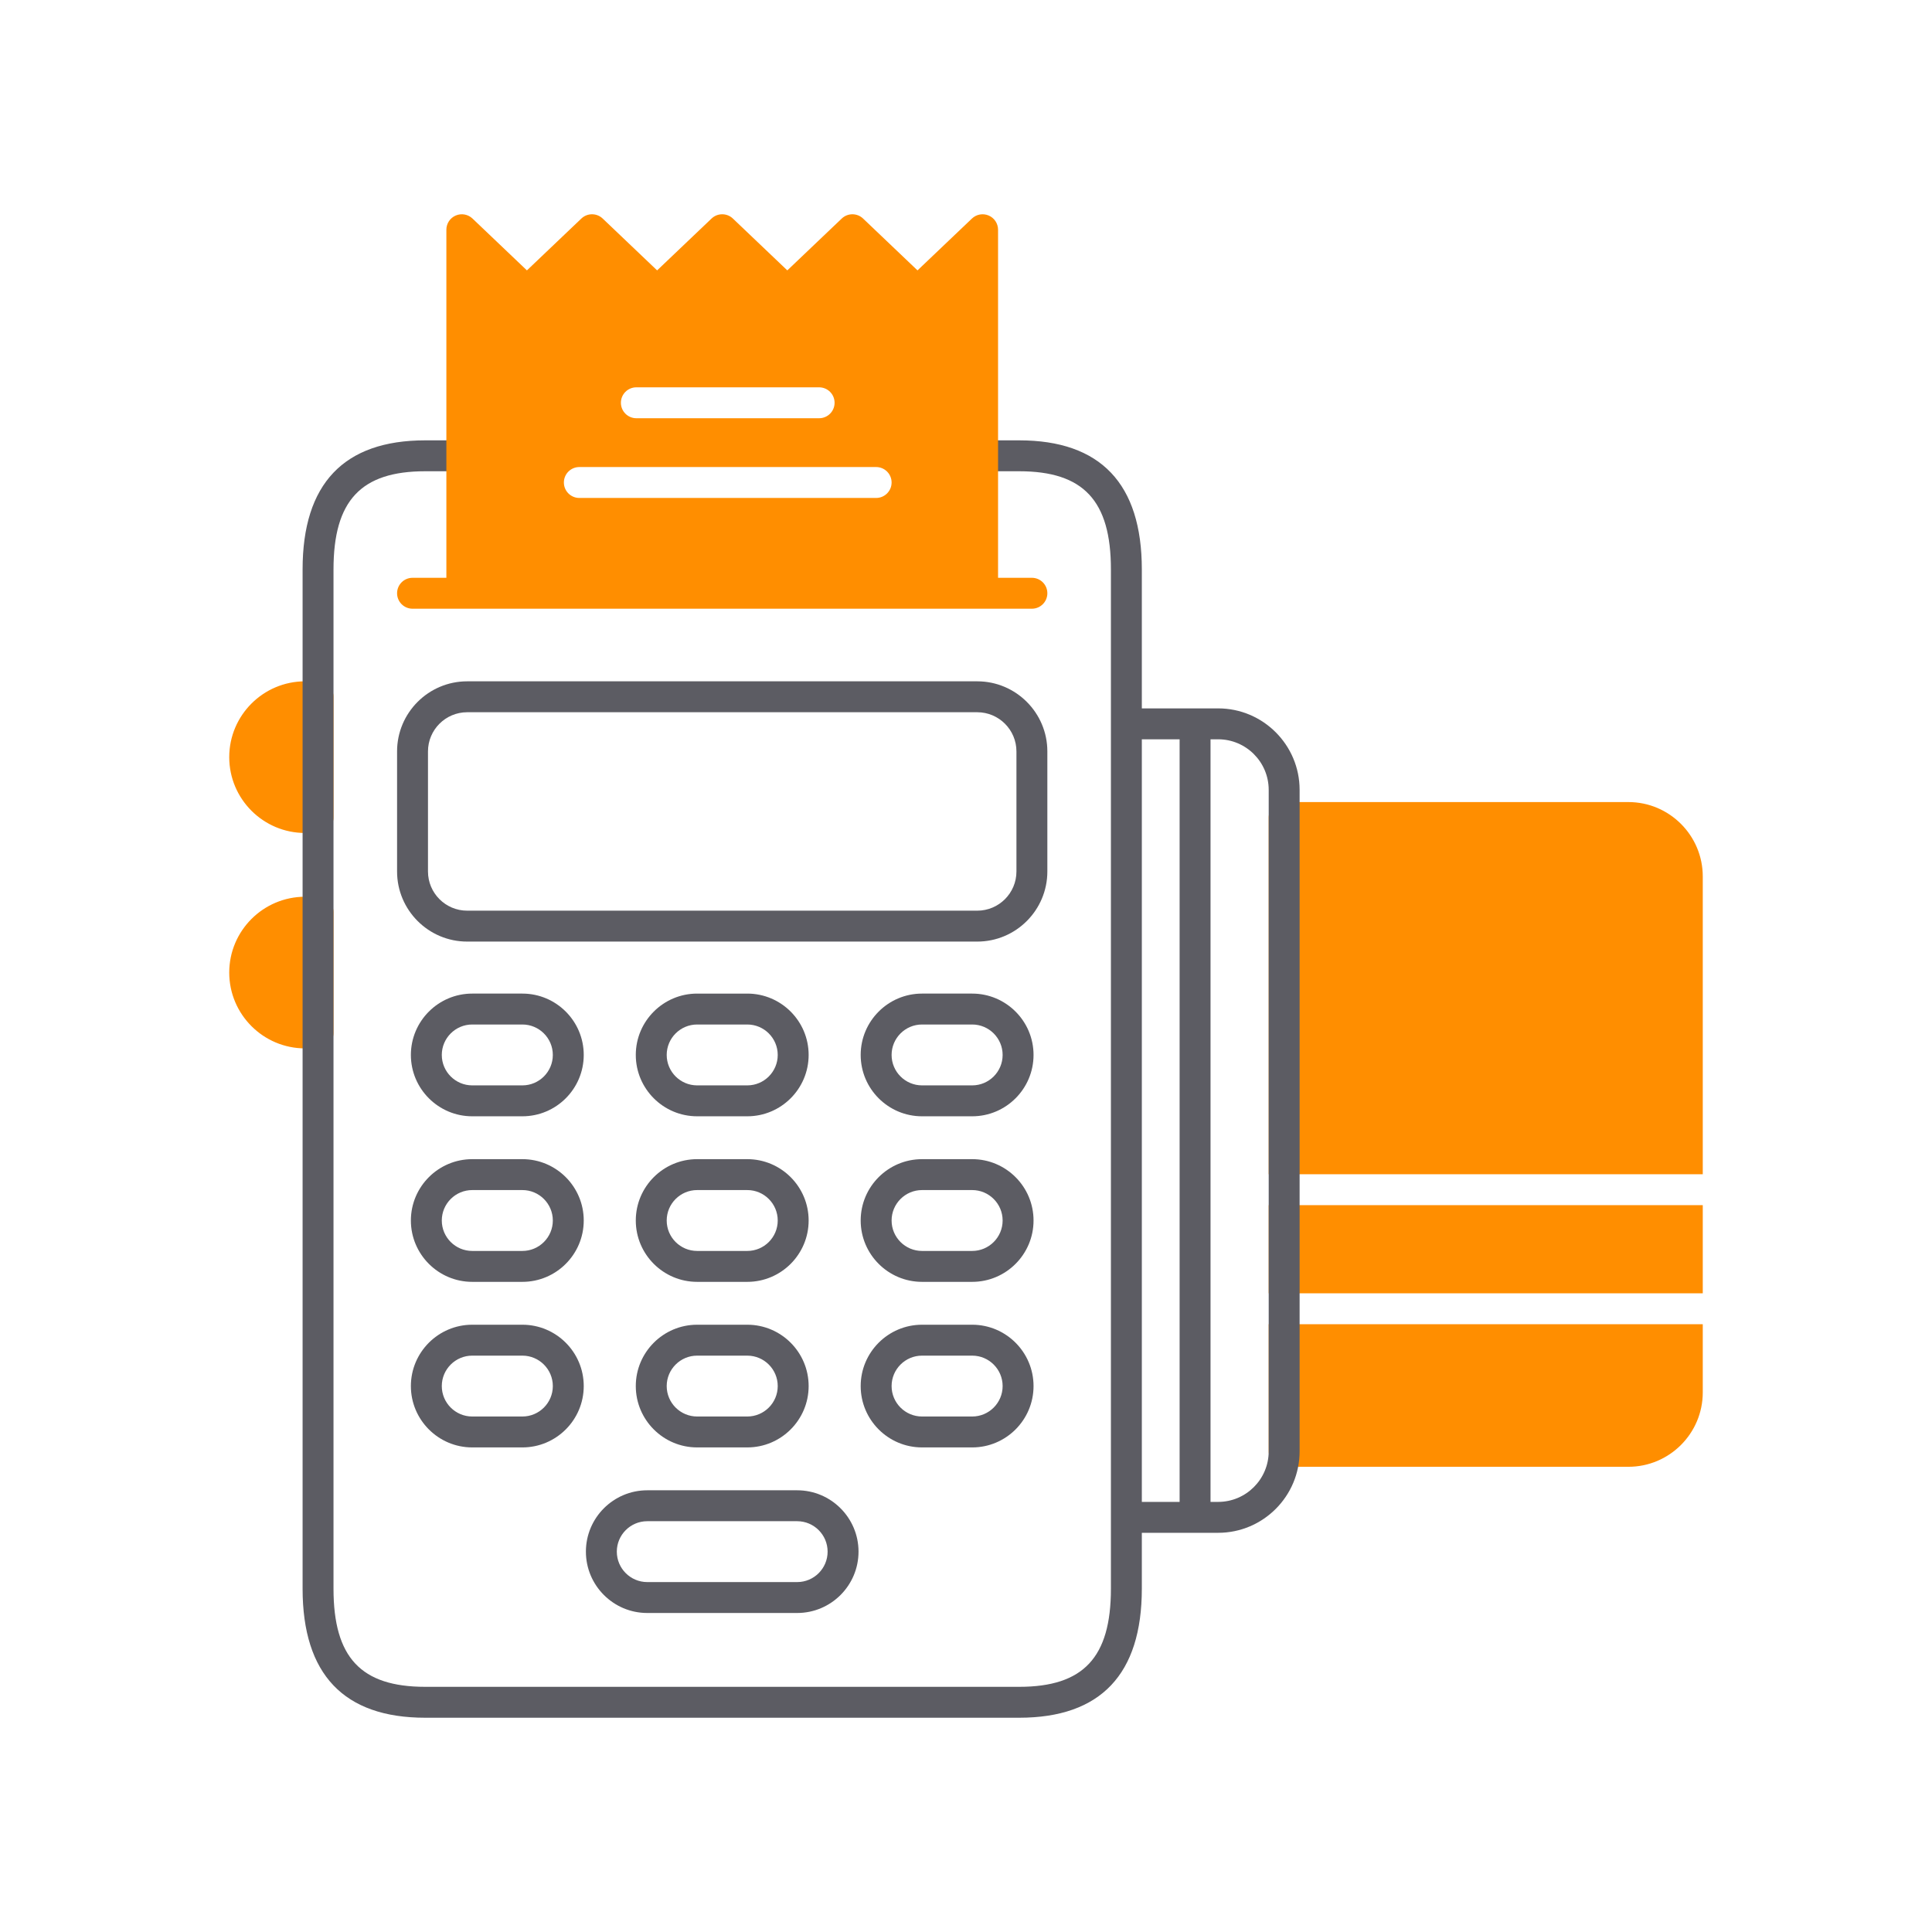
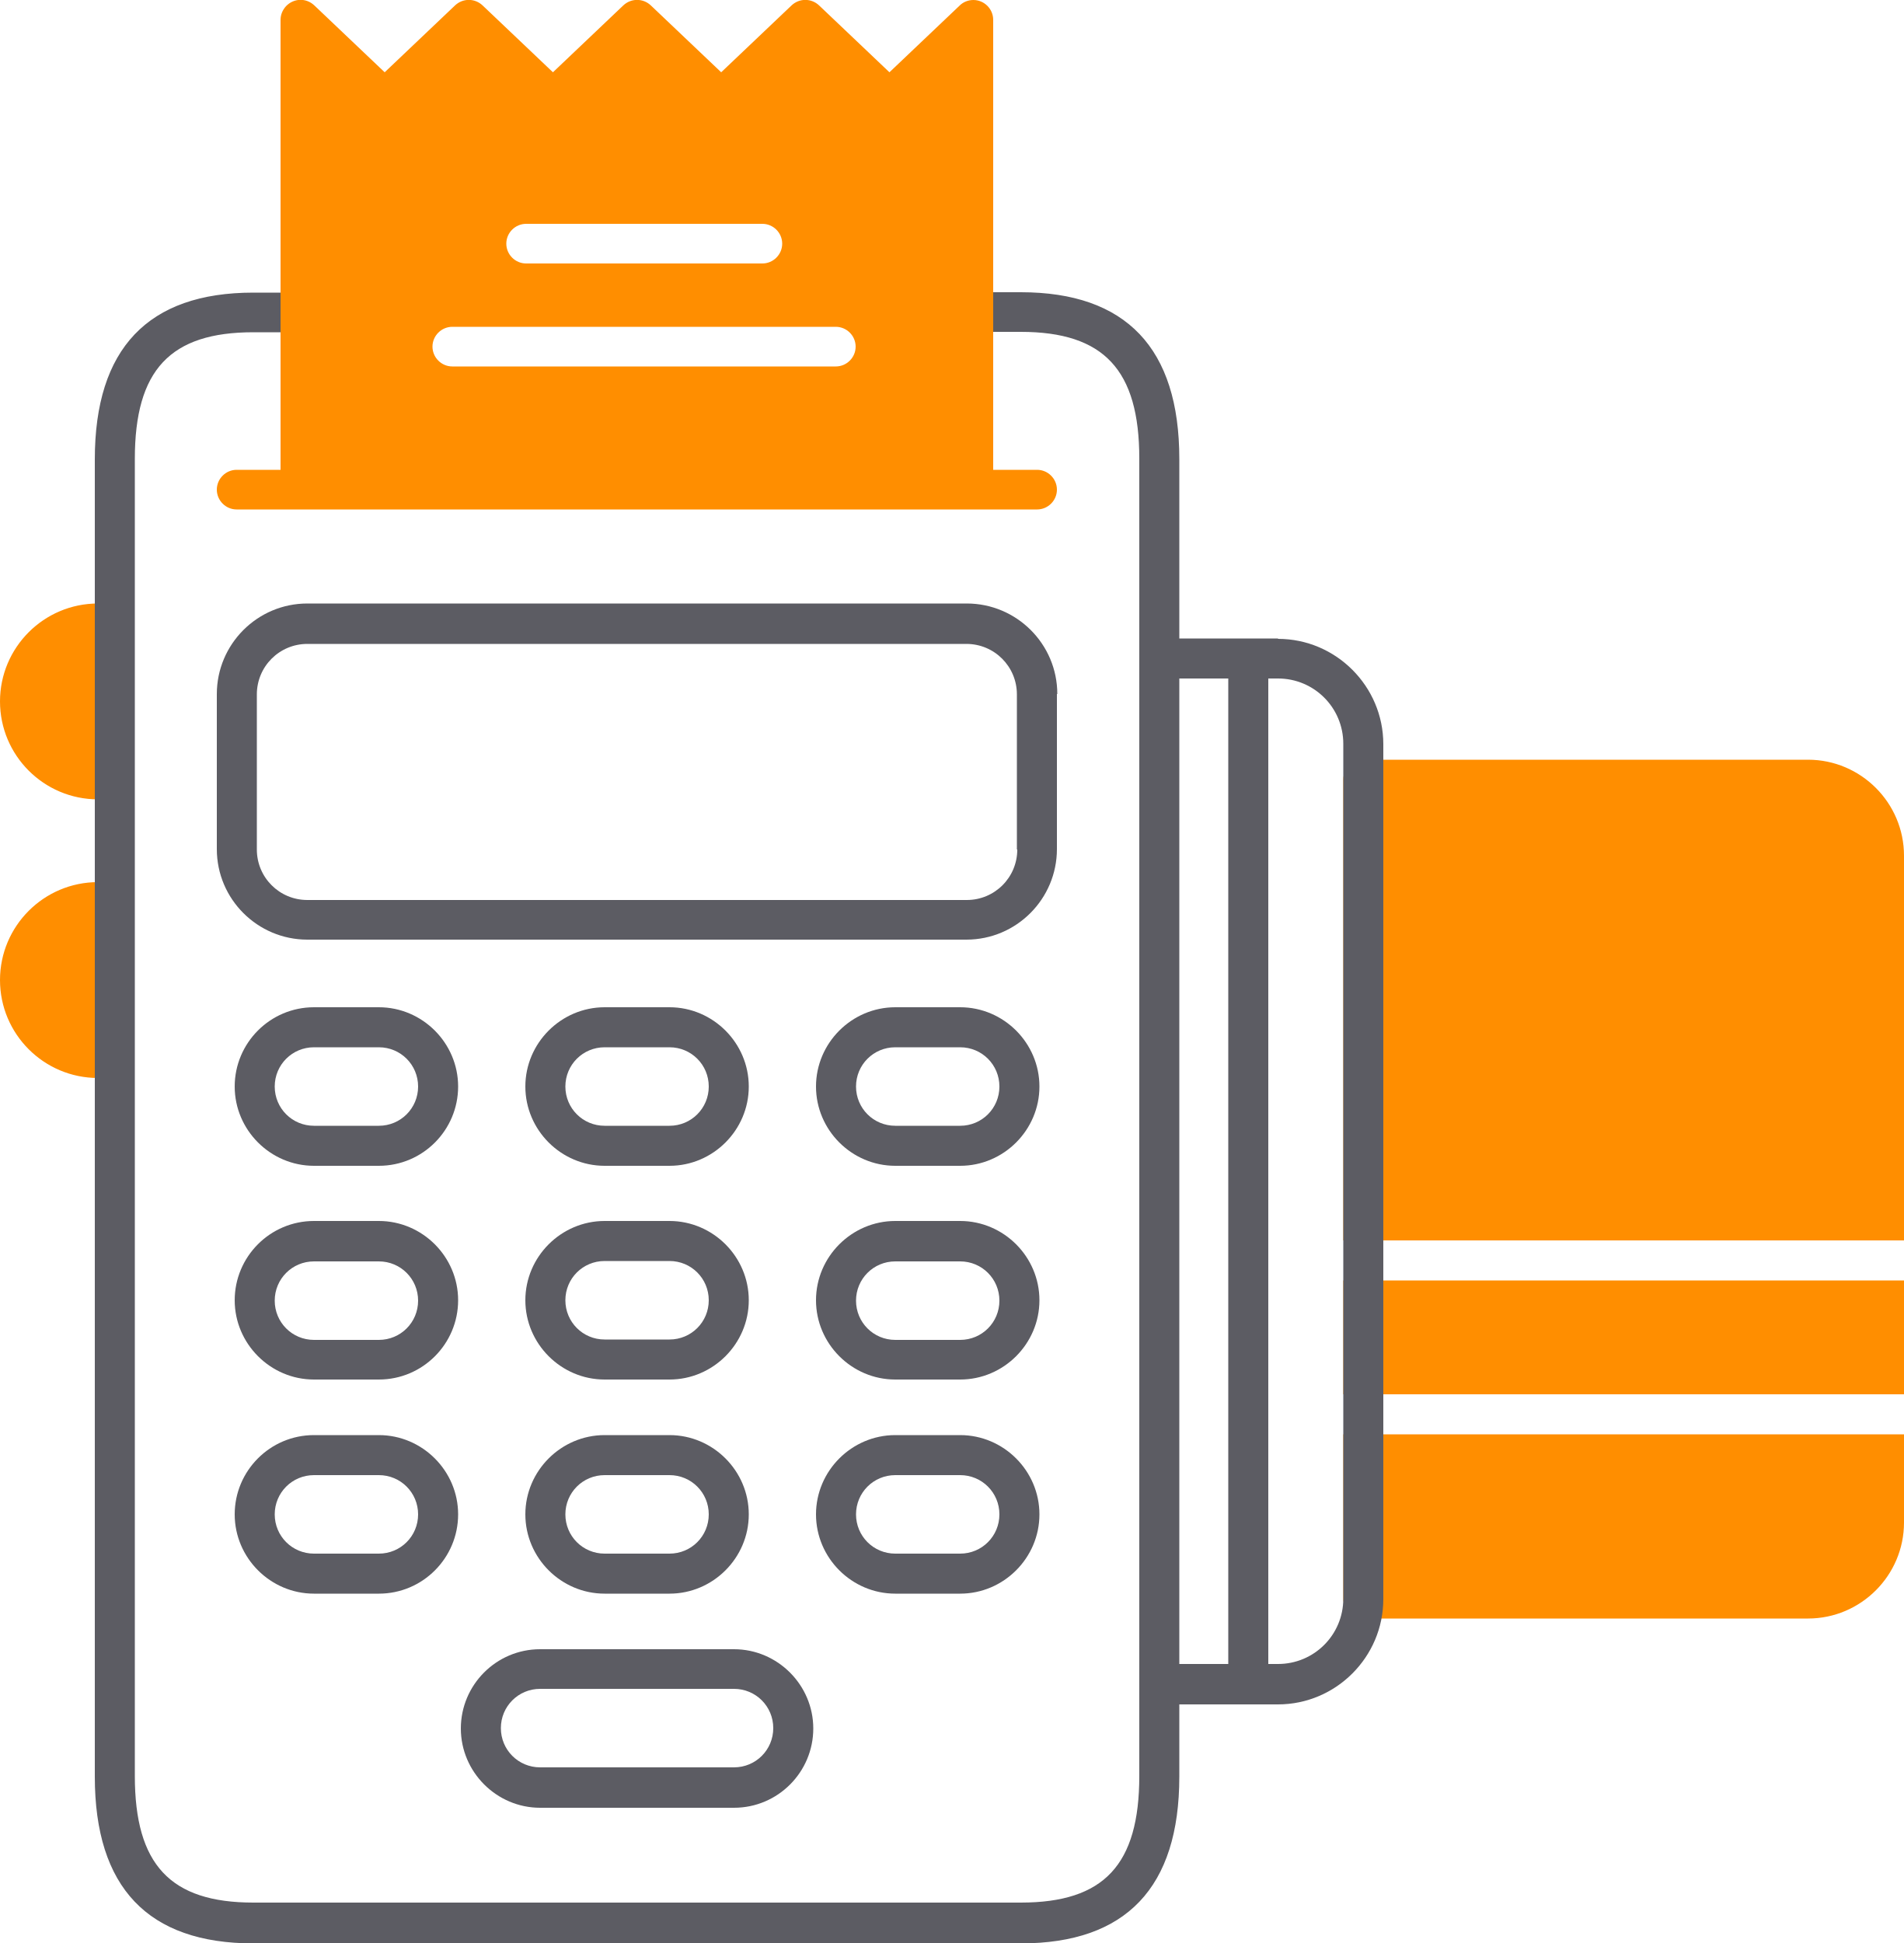
- <svg xmlns="http://www.w3.org/2000/svg" version="1.1" width="512" height="512" x="0" y="0" viewBox="0 0 500 500" style="enable-background:new 0 0 512 512" xml:space="preserve" class="">
-   <g transform="matrix(1,0,0,1,2.8421709430404007e-13,1.9895196601282805e-13)">
-     <path fill="#ff8e00" d="M82.311 176.326H78.95c-10.82 0-19.624 8.803-19.624 19.624s8.803 19.624 19.624 19.624h3.361a4 4 0 0 0 4-4v-31.248a4 4 0 0 0-4-4zM82.311 232.075H78.95c-10.82 0-19.624 8.804-19.624 19.624 0 10.82 8.803 19.624 19.624 19.624h3.361a4 4 0 0 0 4-4v-31.248a4 4 0 0 0-4-4zM440.674 303.888v-77.064c0-10.614-8.636-19.25-19.25-19.25h-89.085a4 4 0 0 0-4 4v92.314zM328.339 311.888h112.335v22.821H328.339zM328.339 342.709v32.894a4 4 0 0 0 4 4h89.085c10.614 0 19.25-8.636 19.25-19.25v-17.644z" opacity="1" data-original="#3366ff" class="" />
-     <g fill="#231f20">
-       <path d="M271.054 194.466c0-10.003-8.137-18.14-18.14-18.14H120.902c-10.002 0-18.14 8.138-18.14 18.14v31.075c0 10.002 8.138 18.14 18.14 18.14h132.012c10.002 0 18.14-8.138 18.14-18.14v-31.075zm-8 31.075c0 5.59-4.55 10.14-10.14 10.14H120.902c-5.59 0-10.14-4.55-10.14-10.14v-31.075c0-5.59 4.55-10.14 10.14-10.14h132.012c5.59 0 10.14 4.55 10.14 10.14v31.075zM135.194 257.14h-12.98c-8.755 0-15.878 7.123-15.878 15.878s7.123 15.877 15.877 15.877h12.981c8.755 0 15.877-7.123 15.877-15.877s-7.122-15.877-15.877-15.877zm0 23.755h-12.98c-4.344 0-7.878-3.534-7.878-7.877s3.534-7.877 7.877-7.877h12.981c4.344 0 7.877 3.533 7.877 7.877s-3.533 7.877-7.877 7.877zM180.417 288.895H193.4c8.754 0 15.876-7.123 15.876-15.877s-7.122-15.877-15.876-15.877h-12.982c-8.754 0-15.876 7.122-15.876 15.877s7.122 15.877 15.877 15.877zm0-23.754H193.4c4.343 0 7.876 3.533 7.876 7.877s-3.533 7.877-7.876 7.877h-12.982c-4.343 0-7.876-3.534-7.876-7.877s3.533-7.877 7.877-7.877zM251.603 257.14h-12.981c-8.754 0-15.877 7.123-15.877 15.878s7.123 15.877 15.877 15.877h12.981c8.754 0 15.877-7.123 15.877-15.877s-7.123-15.877-15.877-15.877zm0 23.755h-12.981c-4.343 0-7.877-3.534-7.877-7.877s3.534-7.877 7.877-7.877h12.981c4.343 0 7.877 3.533 7.877 7.877s-3.534 7.877-7.877 7.877zM135.194 299.99h-12.98c-8.755 0-15.878 7.121-15.878 15.876s7.123 15.877 15.877 15.877h12.981c8.755 0 15.877-7.123 15.877-15.877s-7.122-15.877-15.877-15.877zm0 23.753h-12.98c-4.344 0-7.878-3.534-7.878-7.877s3.534-7.877 7.877-7.877h12.981c4.344 0 7.877 3.533 7.877 7.877s-3.533 7.877-7.877 7.877zM180.417 331.743H193.4c8.754 0 15.876-7.123 15.876-15.877s-7.122-15.877-15.876-15.877h-12.982c-8.754 0-15.876 7.122-15.876 15.877s7.122 15.877 15.877 15.877zm0-23.754H193.4c4.343 0 7.876 3.534 7.876 7.877s-3.533 7.877-7.876 7.877h-12.982c-4.343 0-7.876-3.534-7.876-7.877s3.533-7.877 7.877-7.877zM251.603 299.99h-12.981c-8.754 0-15.877 7.121-15.877 15.876s7.123 15.877 15.877 15.877h12.981c8.754 0 15.877-7.123 15.877-15.877s-7.123-15.877-15.877-15.877zm0 23.753h-12.981c-4.343 0-7.877-3.534-7.877-7.877s3.534-7.877 7.877-7.877h12.981c4.343 0 7.877 3.533 7.877 7.877s-3.534 7.877-7.877 7.877zM135.194 342.837h-12.98c-8.755 0-15.878 7.123-15.878 15.877s7.123 15.877 15.877 15.877h12.981c8.755 0 15.877-7.122 15.877-15.877s-7.122-15.877-15.877-15.877zm0 23.754h-12.98c-4.344 0-7.878-3.533-7.878-7.877s3.534-7.877 7.877-7.877h12.981c4.344 0 7.877 3.534 7.877 7.877s-3.533 7.877-7.877 7.877zM180.417 374.59H193.4c8.754 0 15.876-7.121 15.876-15.876s-7.122-15.877-15.876-15.877h-12.982c-8.754 0-15.876 7.123-15.876 15.877s7.122 15.877 15.877 15.877zm0-23.752H193.4c4.343 0 7.876 3.533 7.876 7.876s-3.533 7.877-7.876 7.877h-12.982c-4.343 0-7.876-3.533-7.876-7.877s3.533-7.877 7.877-7.877zM151.631 401.563c0 8.754 7.122 15.877 15.877 15.877h38.8c8.755 0 15.877-7.123 15.877-15.877s-7.122-15.877-15.876-15.877h-38.801c-8.755 0-15.877 7.122-15.877 15.877zm15.877-7.877h38.8c4.344 0 7.877 3.533 7.877 7.877s-3.533 7.877-7.876 7.877h-38.801c-4.344 0-7.877-3.534-7.877-7.877s3.534-7.877 7.877-7.877zM251.603 342.837h-12.981c-8.754 0-15.877 7.123-15.877 15.877s7.123 15.877 15.877 15.877h12.981c8.754 0 15.877-7.122 15.877-15.877s-7.123-15.877-15.877-15.877zm0 23.754h-12.981c-4.343 0-7.877-3.533-7.877-7.877s3.534-7.877 7.877-7.877h12.981c4.343 0 7.877 3.534 7.877 7.877s-3.534 7.877-7.877 7.877z" fill="#5c5c63" opacity="1" data-original="#231f20" class="" />
-       <path d="M315.253 183.33h-19.748v-35.971c0-22.161-10.678-33.398-31.737-33.398h-5.542a4 4 0 0 0 0 8h5.542c16.638 0 23.737 7.596 23.737 25.398V411.15c0 17.802-7.099 25.398-23.737 25.398h-153.72c-16.638 0-23.737-7.596-23.737-25.398V147.359c0-17.802 7.1-25.398 23.738-25.398h6.927a4 4 0 0 0 0-8h-6.927c-21.06 0-31.738 11.237-31.738 33.398V411.15c0 22.161 10.678 33.398 31.738 33.398h153.719c21.06 0 31.737-11.237 31.737-33.398v-14.461h19.748c11.627 0 21.086-9.459 21.086-21.086V204.415c0-11.627-9.46-21.086-21.086-21.086zm-19.748 8h9.778v197.359h-9.778zm32.834 184.273c0 7.216-5.87 13.086-13.086 13.086h-1.97v-197.36h1.97c7.216 0 13.086 5.87 13.086 13.086z" fill="#5c5c63" opacity="1" data-original="#231f20" class="" />
-     </g>
-     <path fill="#ff8e00" d="M267.054 149.534h-8.758V59.452a4 4 0 0 0-6.758-2.896l-14.089 13.42-14.088-13.42a4 4 0 0 0-5.518 0l-14.088 13.42-14.088-13.42a4 4 0 0 0-5.518 0l-14.088 13.42-14.088-13.42a3.999 3.999 0 0 0-5.517 0l-14.089 13.42-14.088-13.42a4 4 0 0 0-6.759 2.896v90.082h-8.757a4 4 0 0 0 0 8H267.054a4 4 0 0 0 0-8zm-102.366-49.296h47.301a4 4 0 0 1 0 8h-47.301a4 4 0 0 1 0-8zm62.057 28.632h-76.813a4 4 0 0 1 0-8h76.813a4 4 0 0 1 0 8z" opacity="1" data-original="#3366ff" class="" />
+ <svg xmlns="http://www.w3.org/2000/svg" id="Capa_1" version="1.1" viewBox="0 0 490 500">
+   <defs>
+     <style>
+       .st0 {
+         fill: #5c5c63;
+       }
+ 
+       .st1 {
+         fill: #ff8e00;
+       }
+     </style>
+   </defs>
+   <path class="st1" d="M29.5,155.3h-4.3c-13.9,0-25.2,11.3-25.2,25.2s11.3,25.2,25.2,25.2h4.3c2.8,0,5.1-2.3,5.1-5.1v-40.2c0-2.8-2.3-5.1-5.1-5.1ZM29.5,227h-4.3c-13.9,0-25.2,11.3-25.2,25.2s11.3,25.2,25.2,25.2h4.3c2.8,0,5.1-2.3,5.1-5.1v-40.2c0-2.8-2.3-5.1-5.1-5.1ZM490,319.2v-99c0-13.6-11.1-24.7-24.7-24.7h-114.5c-2.8,0-5.1,2.3-5.1,5.1v118.6h144.4ZM345.7,329.5h144.4v29.3h-144.4v-29.3ZM345.7,369.1v42.3c0,2.8,2.3,5.1,5.1,5.1h114.5c13.6,0,24.7-11.1,24.7-24.7v-22.7h-144.4Z" data-original="#3366ff" />
+   <g>
+     <path class="st0" d="M272.1,178.6c0-12.9-10.5-23.3-23.3-23.3H79.1c-12.9,0-23.3,10.5-23.3,23.3v39.9c0,12.9,10.5,23.3,23.3,23.3h169.6c12.9,0,23.3-10.5,23.3-23.3v-39.9h0ZM261.8,218.6c0,7.2-5.8,13-13,13H79.1c-7.2,0-13-5.8-13-13v-39.9c0-7.2,5.8-13,13-13h169.6c7.2,0,13,5.8,13,13v39.9h0ZM97.5,259.2h-16.7c-11.3,0-20.4,9.2-20.4,20.4s9.2,20.4,20.4,20.4h16.7c11.3,0,20.4-9.2,20.4-20.4s-9.2-20.4-20.4-20.4h0ZM97.5,289.7h-16.7c-5.6,0-10.1-4.5-10.1-10.1s4.5-10.1,10.1-10.1h16.7c5.6,0,10.1,4.5,10.1,10.1s-4.5,10.1-10.1,10.1ZM155.6,300h16.7c11.2,0,20.4-9.2,20.4-20.4s-9.2-20.4-20.4-20.4h-16.7c-11.2,0-20.4,9.2-20.4,20.4s9.2,20.4,20.4,20.4h0ZM155.6,269.5h16.7c5.6,0,10.1,4.5,10.1,10.1s-4.5,10.1-10.1,10.1h-16.7c-5.6,0-10.1-4.5-10.1-10.1s4.5-10.1,10.1-10.1h0ZM247.1,259.2h-16.7c-11.2,0-20.4,9.2-20.4,20.4s9.2,20.4,20.4,20.4h16.7c11.2,0,20.4-9.2,20.4-20.4s-9.2-20.4-20.4-20.4h0ZM247.1,289.7h-16.7c-5.6,0-10.1-4.5-10.1-10.1s4.5-10.1,10.1-10.1h16.7c5.6,0,10.1,4.5,10.1,10.1s-4.5,10.1-10.1,10.1h0ZM97.5,314.2h-16.7c-11.3,0-20.4,9.2-20.4,20.4s9.2,20.4,20.4,20.4h16.7c11.3,0,20.4-9.2,20.4-20.4s-9.2-20.4-20.4-20.4h0ZM97.5,344.8h-16.7c-5.6,0-10.1-4.5-10.1-10.1s4.5-10.1,10.1-10.1h16.7c5.6,0,10.1,4.5,10.1,10.1s-4.5,10.1-10.1,10.1ZM155.6,355h16.7c11.2,0,20.4-9.2,20.4-20.4s-9.2-20.4-20.4-20.4h-16.7c-11.2,0-20.4,9.2-20.4,20.4s9.2,20.4,20.4,20.4h0ZM155.6,324.5h16.7c5.6,0,10.1,4.5,10.1,10.1s-4.5,10.1-10.1,10.1h-16.7c-5.6,0-10.1-4.5-10.1-10.1s4.5-10.1,10.1-10.1h0ZM247.1,314.2h-16.7c-11.2,0-20.4,9.2-20.4,20.4s9.2,20.4,20.4,20.4h16.7c11.2,0,20.4-9.2,20.4-20.4s-9.2-20.4-20.4-20.4h0ZM247.1,344.8h-16.7c-5.6,0-10.1-4.5-10.1-10.1s4.5-10.1,10.1-10.1h16.7c5.6,0,10.1,4.5,10.1,10.1s-4.5,10.1-10.1,10.1h0ZM97.5,369.3h-16.7c-11.3,0-20.4,9.2-20.4,20.4s9.2,20.4,20.4,20.4h16.7c11.3,0,20.4-9.2,20.4-20.4s-9.2-20.4-20.4-20.4ZM97.5,399.8h-16.7c-5.6,0-10.1-4.5-10.1-10.1s4.5-10.1,10.1-10.1h16.7c5.6,0,10.1,4.5,10.1,10.1s-4.5,10.1-10.1,10.1ZM155.6,410.1h16.7c11.2,0,20.4-9.2,20.4-20.4s-9.2-20.4-20.4-20.4h-16.7c-11.2,0-20.4,9.2-20.4,20.4s9.2,20.4,20.4,20.4h0ZM155.6,379.6h16.7c5.6,0,10.1,4.5,10.1,10.1s-4.5,10.1-10.1,10.1h-16.7c-5.6,0-10.1-4.5-10.1-10.1s4.5-10.1,10.1-10.1h0ZM118.6,444.8c0,11.2,9.2,20.4,20.4,20.4h49.9c11.3,0,20.4-9.2,20.4-20.4s-9.2-20.4-20.4-20.4h-49.9c-11.3,0-20.4,9.2-20.4,20.4ZM139,434.6h49.9c5.6,0,10.1,4.5,10.1,10.1s-4.5,10.1-10.1,10.1h-49.9c-5.6,0-10.1-4.5-10.1-10.1s4.5-10.1,10.1-10.1ZM247.1,369.3h-16.7c-11.2,0-20.4,9.2-20.4,20.4s9.2,20.4,20.4,20.4h16.7c11.2,0,20.4-9.2,20.4-20.4s-9.2-20.4-20.4-20.4h0ZM247.1,399.8h-16.7c-5.6,0-10.1-4.5-10.1-10.1s4.5-10.1,10.1-10.1h16.7c5.6,0,10.1,4.5,10.1,10.1s-4.5,10.1-10.1,10.1h0Z" data-original="#231f20" />
+     <path class="st0" d="M328.9,164.3h-25.4v-46.2c0-28.5-13.7-42.9-40.8-42.9h-7.1c-2.8,0-5.1,2.3-5.1,5.1s2.3,5.1,5.1,5.1h7.1c21.4,0,30.5,9.8,30.5,32.6v339c0,22.9-9.1,32.6-30.5,32.6H65.2c-21.4,0-30.5-9.8-30.5-32.6V118.1c0-22.9,9.1-32.6,30.5-32.6h8.9c2.8,0,5.1-2.3,5.1-5.1s-2.3-5.1-5.1-5.1h-8.9c-27.1,0-40.8,14.4-40.8,42.9v339c0,28.5,13.7,42.9,40.8,42.9h197.5c27.1,0,40.8-14.4,40.8-42.9v-18.6h25.4c14.9,0,27.1-12.2,27.1-27.1v-220c0-14.9-12.2-27.1-27.1-27.1h0ZM303.5,174.6h12.6v253.6h-12.6v-253.6ZM345.7,411.4c0,9.3-7.5,16.8-16.8,16.8h-2.5v-253.6h2.5c9.3,0,16.8,7.5,16.8,16.8v220Z" data-original="#231f20" />
  </g>
+   <path class="st1" d="M266.9,120.9h-11.3V5.1c0-2.8-2.3-5.1-5.1-5.1-1.3,0-2.6.5-3.5,1.4l-18.1,17.2L210.8,1.4c-2-1.9-5.1-1.9-7.1,0l-18.1,17.2L167.5,1.4c-2-1.9-5.1-1.9-7.1,0l-18.1,17.2L124.2,1.4c-2-1.9-5.1-1.9-7.1,0l-18.1,17.2L80.9,1.4c-2.1-2-5.3-1.9-7.3.2-.9,1-1.4,2.2-1.4,3.5v115.8h-11.3c-2.8,0-5.1,2.3-5.1,5.1s2.3,5.1,5.1,5.1h206c2.8,0,5.1-2.3,5.1-5.1s-2.3-5.1-5.1-5.1ZM135.4,57.6h60.8c2.8,0,5.1,2.3,5.1,5.1s-2.3,5.1-5.1,5.1h-60.8c-2.8,0-5.1-2.3-5.1-5.1s2.3-5.1,5.1-5.1ZM215.1,94.3h-98.7c-2.8,0-5.1-2.3-5.1-5.1s2.3-5.1,5.1-5.1h98.7c2.8,0,5.1,2.3,5.1,5.1s-2.3,5.1-5.1,5.1Z" data-original="#3366ff" />
</svg>
